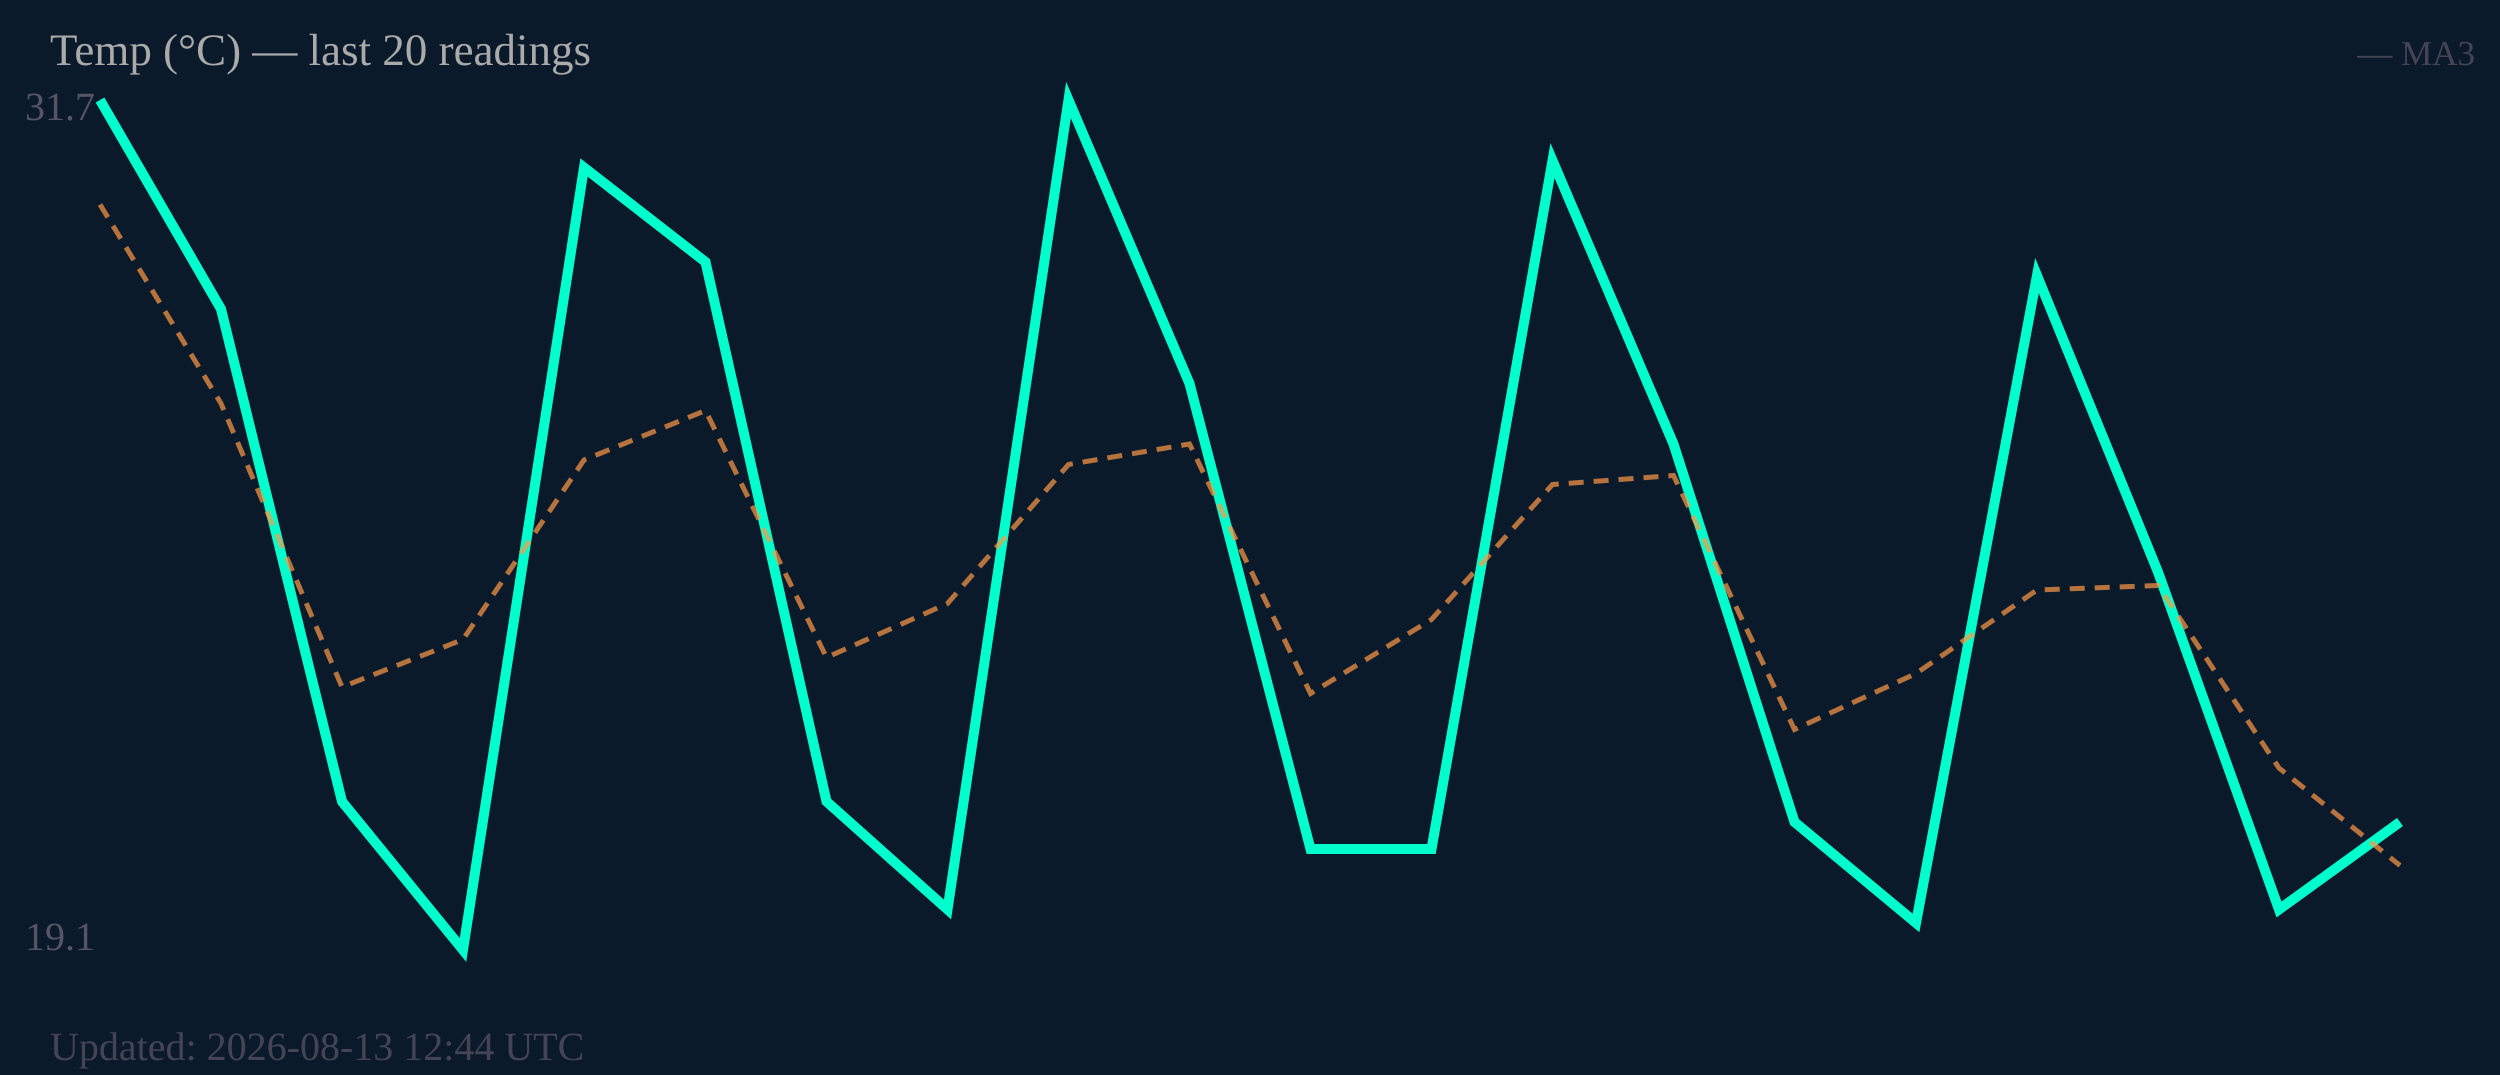
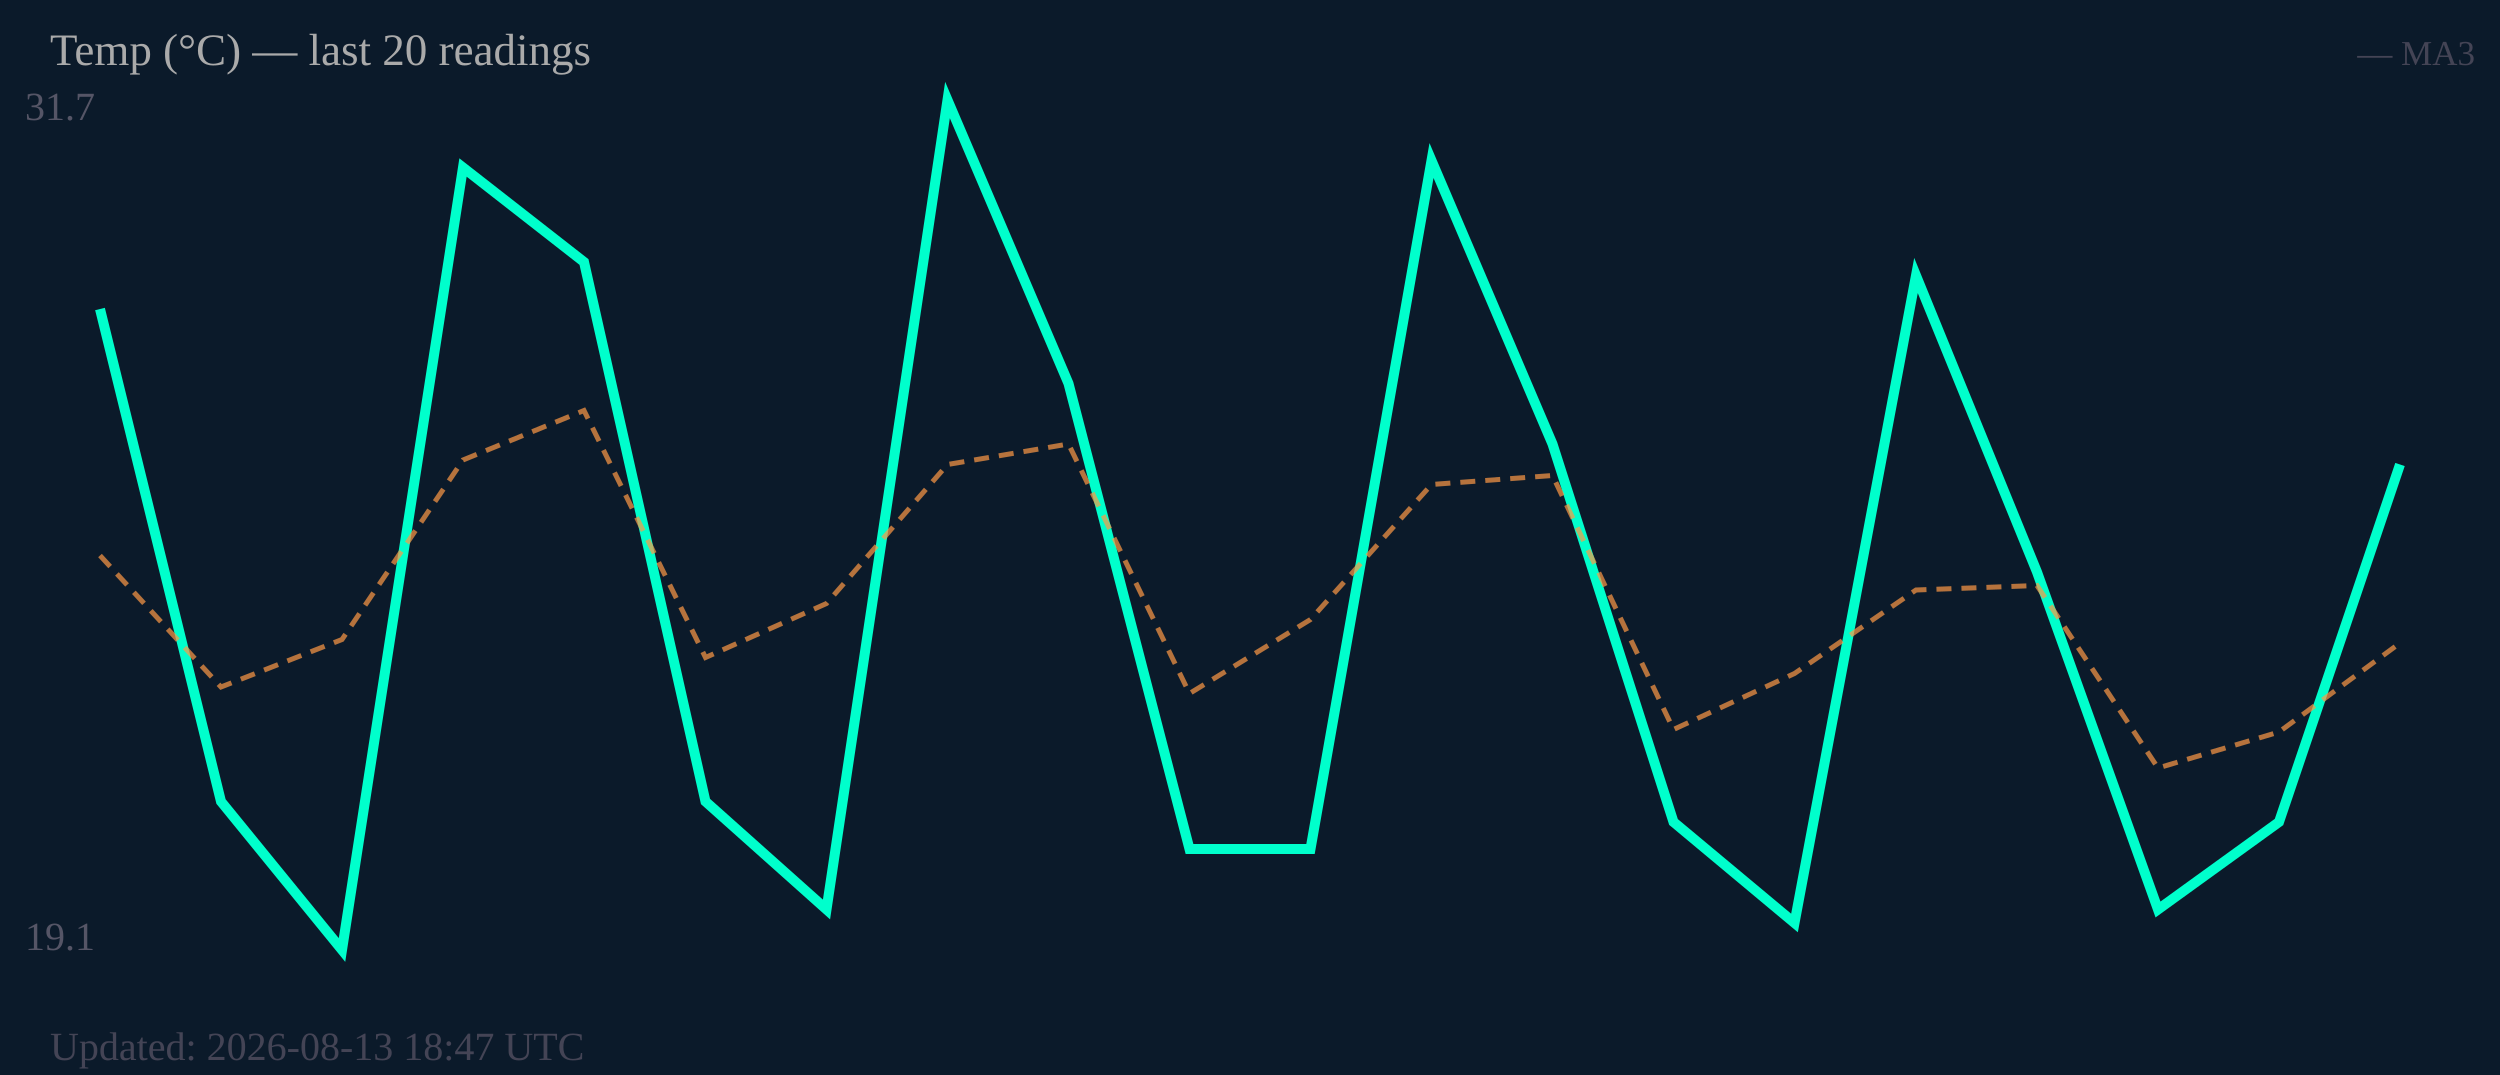
<svg xmlns="http://www.w3.org/2000/svg" width="500" height="215" viewBox="0 0 500 215">
  <rect width="500" height="215" fill="#0b1a2a" />
  <text x="5" y="24" font-size="8" fill="#556">31.7</text>
  <text x="5" y="190" font-size="8" fill="#556">19.1</text>
-   <polyline fill="none" stroke="#00ffcc" stroke-width="2" points="20.0,20.0 44.2,61.8 68.4,160.3 92.6,190.0 116.8,33.5 141.1,52.4 165.3,160.3 189.5,181.9 213.7,20.0 237.9,76.7 262.1,169.8 286.3,169.8 310.5,32.1 334.7,88.8 358.9,164.4 383.2,184.6 407.4,55.1 431.6,114.4 455.8,181.9 480.0,164.4" />
-   <polyline fill="none" stroke="#ff9944" stroke-width="1" stroke-dasharray="3,2" opacity="0.7" points="20.0,40.9 44.2,80.7 68.4,137.4 92.6,127.9 116.8,92.0 141.1,82.1 165.3,131.5 189.5,120.7 213.7,92.9 237.9,88.8 262.1,138.7 286.3,123.9 310.5,96.9 334.7,95.1 358.9,145.9 383.2,134.7 407.4,118.0 431.6,117.1 455.8,153.6 480.0,173.1" />
+   <polyline fill="none" stroke="#00ffcc" stroke-width="2" points="20.0,61.8 44.2,160.3 68.4,190.0 92.6,33.5 116.8,52.4 141.1,160.3 165.3,181.9 189.5,20.0 213.7,76.7 237.9,169.8 262.1,169.8 286.3,32.1 310.5,88.8 334.7,164.4 358.9,184.6 383.2,55.1 407.4,114.4 431.6,181.9 455.8,164.4 480.0,92.9" />
+   <polyline fill="none" stroke="#ff9944" stroke-width="1" stroke-dasharray="3,2" opacity="0.7" points="20.0,111.1 44.2,137.4 68.4,127.9 92.6,92.0 116.8,82.1 141.1,131.5 165.3,120.7 189.5,92.9 213.7,88.8 237.9,138.7 262.1,123.9 286.3,96.9 310.5,95.1 334.7,145.9 358.9,134.7 383.2,118.0 407.4,117.1 431.6,153.6 455.8,146.4 480.0,128.6" />
  <text x="10" y="13" font-size="9" fill="#aaa">Temp (°C) — last 20 readings</text>
  <text x="495" y="13" font-size="7" fill="#445" text-anchor="end">— MA3</text>
-   <text x="10" y="212" font-size="8" fill="#445">Updated: 2026-08-13 12:44 UTC</text>
+   <text x="10" y="212" font-size="8" fill="#445">Updated: 2026-08-13 18:47 UTC</text>
</svg>
